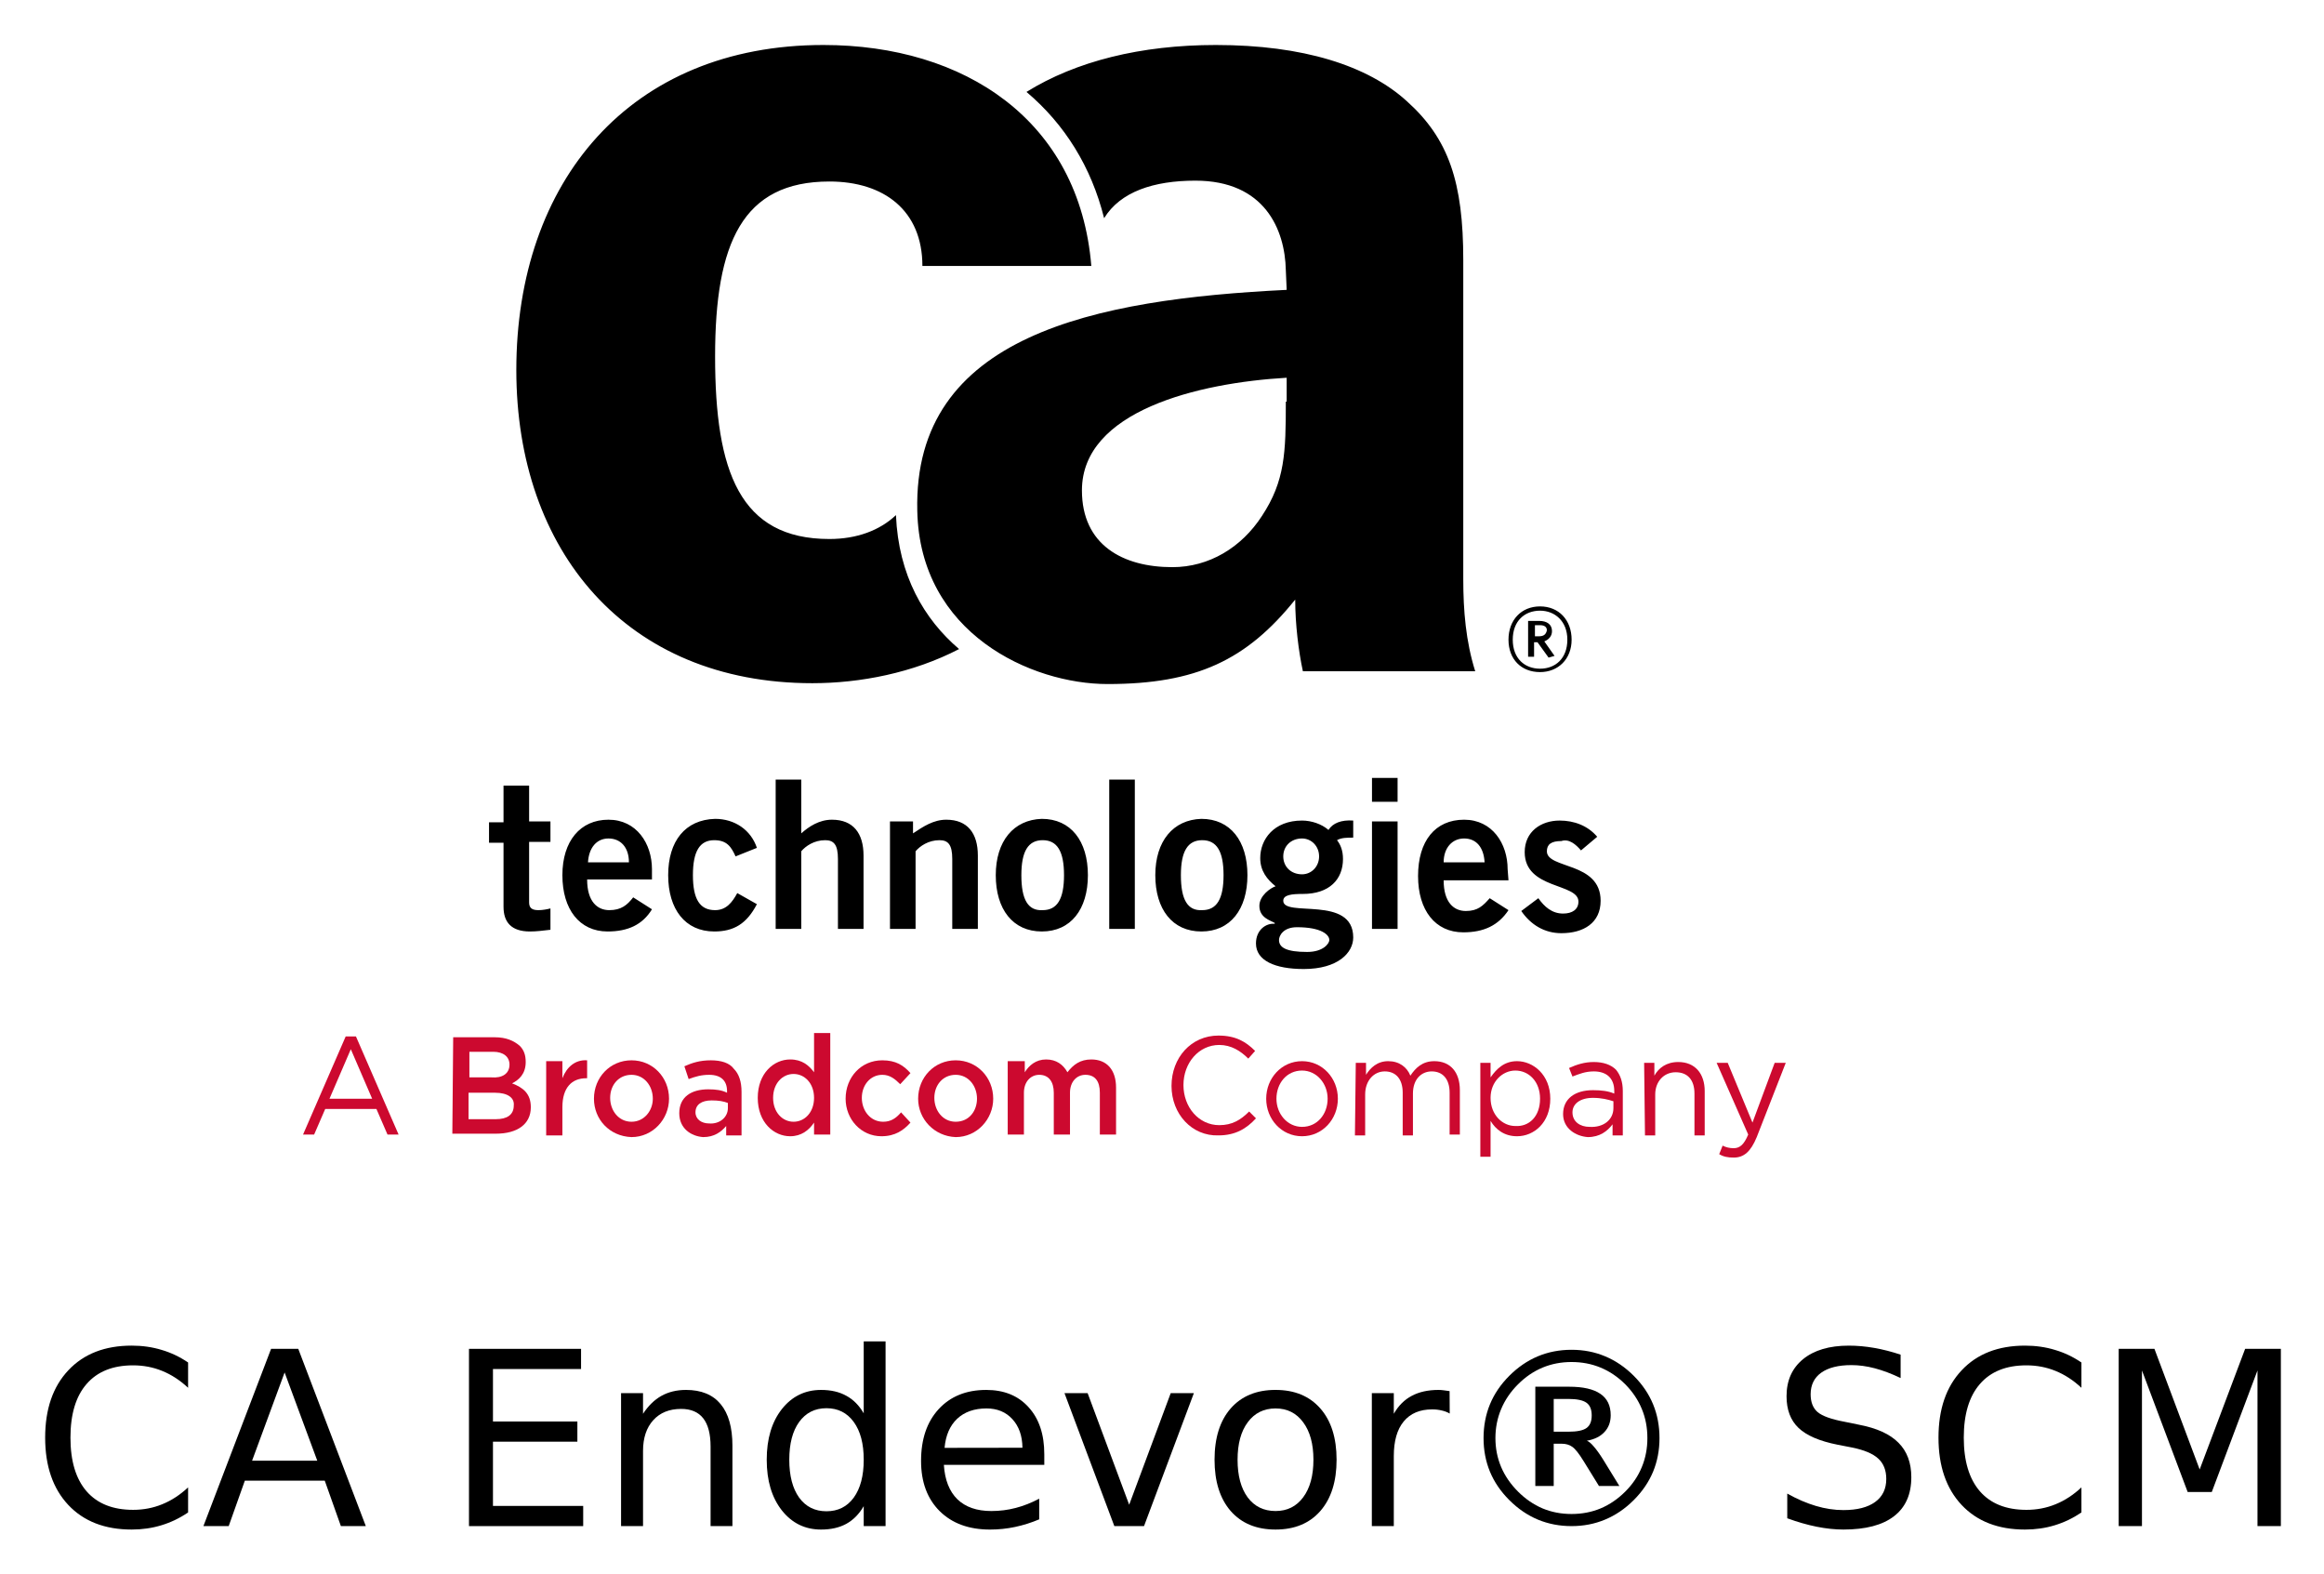
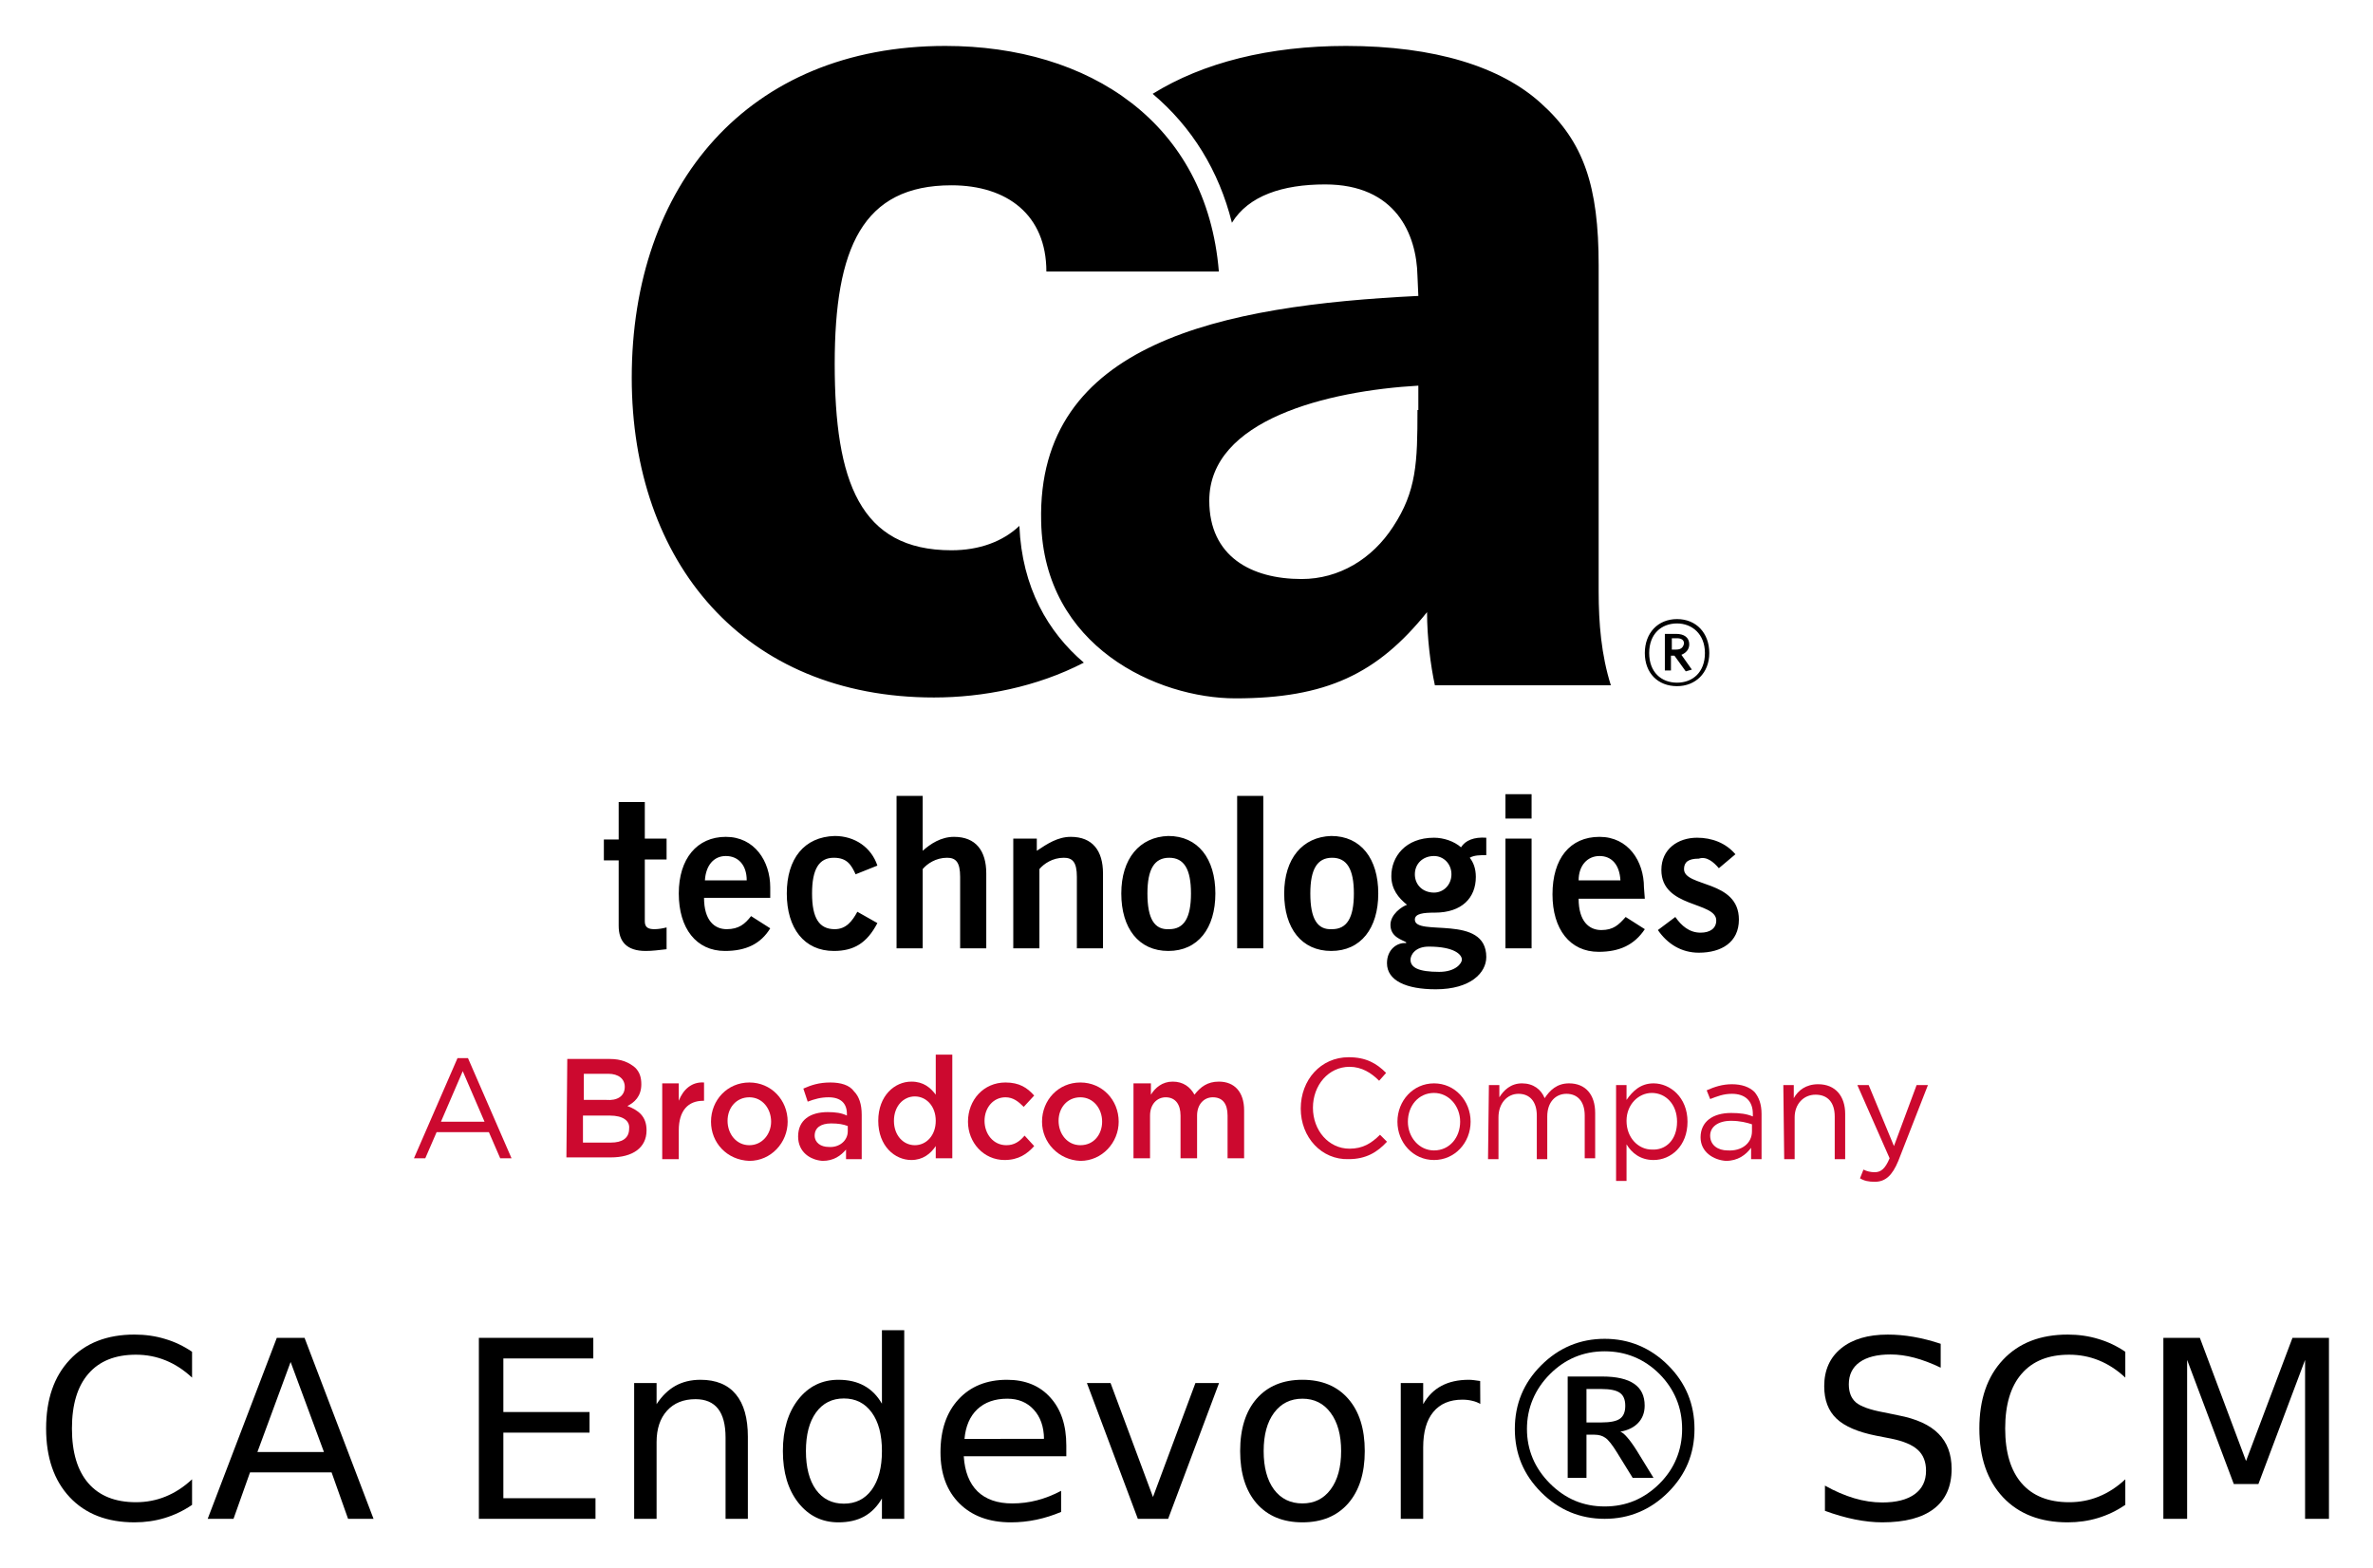
- <svg xmlns="http://www.w3.org/2000/svg" role="img" viewBox="36.77 -4.23 363.22 245.97">
+ <svg xmlns="http://www.w3.org/2000/svg" role="img" viewBox="20.77 -4.23 363.22 239.97">
  <style>svg {enable-background:new 0 0 400 245}</style>
  <style id="style2" type="text/css">.st2{fill:#cc092f}</style>
  <g id="g38" transform="matrix(1.33333 0 0 -1.33333 0 489.6)">
    <path id="path4" d="M212.9 270.7l1.9 1.6c-1.1 1.3-2.7 1.9-4.4 1.9-2.2 0-4.1-1.3-4.1-3.7 0-4.4 6.3-3.6 6.3-5.8 0-.9-.7-1.4-1.8-1.4-1.3 0-2.2.8-2.9 1.8l-2-1.5c1.1-1.6 2.7-2.6 4.7-2.6 2.6 0 4.6 1.2 4.6 3.8 0 4.6-6.3 3.7-6.3 5.8 0 .8.5 1.2 1.7 1.2.9.3 1.7-.4 2.3-1.1m-1.1 24.7c0 2.3-1.5 3.9-3.7 3.9s-3.7-1.6-3.7-3.9 1.5-3.8 3.7-3.8c2.1 0 3.7 1.5 3.7 3.8m-.5 0c0-2.2-1.4-3.4-3.2-3.4-1.8 0-3.2 1.2-3.2 3.4s1.4 3.4 3.2 3.4c1.7 0 3.2-1.2 3.2-3.4m-1.5-1.9l-1.2 1.7c.5.2.9.6.9 1.2 0 .8-.6 1.2-1.5 1.2h-1.3v-4.2h.7v1.7h.4l1.3-1.8zm-1.8 2.3h-.5v1.3h.6c.5 0 .8-.2.8-.6-.1-.5-.4-.7-.9-.7m-3.7-27.3c0 3-1.8 5.8-5.1 5.8-3.4 0-5.4-2.5-5.4-6.6 0-4 2-6.6 5.3-6.6 2.4 0 4.1.8 5.3 2.6l-2.2 1.4c-.8-.9-1.4-1.5-2.8-1.5s-2.6 1-2.6 3.6h7.6zm-2.7.8h-4.8c0 1.7 1 2.8 2.4 2.8s2.3-1 2.4-2.8m-21.3 22.4h20.2c-1.1 3.5-1.4 7.1-1.4 10.8v37.4c0 9.1-1.7 14.2-6.6 18.6-4.6 4.2-12.2 6.6-22.4 6.6-8.8 0-16.4-1.9-22.2-5.5 4.5-3.8 7.6-8.8 9.1-14.8 1.9 3.1 5.8 4.4 10.7 4.4 8.1 0 10.5-5.7 10.6-10.5l.1-2.3c-22.5-1.1-43.8-5.3-43.3-25.9.3-14.4 13.4-20.3 22.3-20.3 10.4 0 16.3 2.8 22 9.9 0-2.9.4-6.1.9-8.4m-2 31.6c0-6-.1-9.3-2.8-13.4-2.4-3.7-6.2-6-10.5-6-5.8 0-10.6 2.6-10.6 9 0 9.3 13.6 12.6 24 13.2v-2.8zm-54.2 41.8c-22.7 0-36-16-36-38.1 0-21.2 12.9-36.7 34.7-36.7 5.6 0 11.8 1.2 17.2 4-4.1 3.5-7.1 8.6-7.4 15.7-1.9-1.8-4.6-2.8-7.8-2.8-10.5 0-13.4 7.9-13.4 21.4 0 13.3 3.2 20.5 13.4 20.5 6.4 0 10.9-3.4 10.9-9.9h19.8c-1.4 17.1-14.9 25.9-31.4 25.9m-37.5-86.9V274h-1.7v-2.4h1.7v-7.5c0-1.8.9-2.9 3.1-2.9.8 0 1.5.1 2.4.2v2.5c-.4-.1-.9-.2-1.4-.2-.7 0-1.1.2-1.1.9v7.1h2.5v2.4h-2.5v4.2h-3zm6.9-10.4c0-4 2-6.6 5.3-6.6 2.4 0 4.1.8 5.2 2.6l-2.2 1.4c-.7-.9-1.4-1.5-2.8-1.5s-2.6 1-2.6 3.6h7.6v1.2c0 3-1.8 5.8-5.1 5.8s-5.4-2.5-5.4-6.5m3 1.5c.1 1.7 1 2.8 2.4 2.8s2.4-1 2.4-2.8zm9.4-1.5c0-4 2-6.6 5.4-6.6 2.3 0 3.8.9 5 3.2l-2.3 1.3c-.6-1.1-1.3-2-2.6-2-1.8 0-2.6 1.3-2.6 4.1s.8 4.1 2.5 4.1c1.5 0 2-.8 2.5-1.9l2.5 1c-.7 2.1-2.6 3.4-4.9 3.4-3.5-.1-5.5-2.6-5.5-6.6m15.6 11.2h-3v-17.5h3v9.1c.5.6 1.5 1.3 2.8 1.3 1 0 1.5-.5 1.5-2.2v-8.2h3v8.6c0 2.6-1.2 4.2-3.7 4.2-1.5 0-2.7-.8-3.6-1.6zm13.1-4.9h-2.7v-12.6h3v9.1c.5.6 1.5 1.3 2.8 1.3 1 0 1.5-.5 1.5-2.2v-8.2h3v8.6c0 2.6-1.2 4.2-3.7 4.2-1.5 0-2.7-.8-3.9-1.6zm9.7-6.3c0-4 2-6.6 5.4-6.6 3.4 0 5.4 2.6 5.4 6.6 0 4-2 6.6-5.4 6.6-3.3-.1-5.4-2.6-5.4-6.6m3 0c0 2.8.8 4.1 2.5 4.1s2.5-1.3 2.5-4.1-.8-4.1-2.5-4.1c-1.7-.1-2.5 1.2-2.5 4.1m13.3 11.2h-3v-17.5h3v4.4zm2.4-11.2c0-4 2-6.6 5.4-6.6 3.4 0 5.4 2.6 5.4 6.6 0 4-2 6.6-5.4 6.6-3.3-.1-5.4-2.6-5.4-6.6m3 0c0 2.8.8 4.1 2.5 4.1s2.5-1.3 2.5-4.1-.8-4.1-2.5-4.1c-1.7-.1-2.5 1.2-2.5 4.1m8.8-8c0-2 2.2-3 5.6-3 4 0 5.8 1.9 5.8 3.7 0 5-8.2 2.3-8.2 4.3 0 .7 1 .8 2.3.8 3.1 0 4.7 1.7 4.7 4.1 0 1-.3 1.7-.7 2.2.5.3 1.2.3 1.9.3v2c-1.4.1-2.4-.3-2.9-1.1-.8.7-2 1.1-3.1 1.1-3.3 0-4.9-2.2-4.9-4.4 0-1.5.8-2.5 1.8-3.3-.6-.2-1.9-1.1-1.9-2.3 0-1.4 1.3-1.7 1.8-2v-.1c-1 .1-2.2-.7-2.2-2.3M178 270c0 1.2.9 2.1 2.2 2.1 1.1 0 2-.9 2-2.1 0-1.2-.9-2.1-2-2.1-1.3 0-2.2.9-2.2 2.1m-.5-9.8c0 .5.5 1.5 2.1 1.5 2.9 0 3.8-.9 3.8-1.5 0-.4-.7-1.4-2.6-1.4-2.4 0-3.3.5-3.3 1.4m13.9 19h-3v-2.8h3v1.6zm0-5.1h-3v-12.6h3v3.7z" />
    <path id="path6" fill="#cc092f" d="M71.2 241.6l-2.5 5.8-2.5-5.8zm-3.1 7.3h1.2l5-11.5H73l-1.3 3h-6l-1.3-3h-1.3z" class="st2" />
    <path id="path8" fill="#cc092f" d="M85.6 242.3h-3.1v-3.1h3.2c1.3 0 2.1.5 2.1 1.6.1.9-.7 1.5-2.2 1.5m1.7 3.3c0 .9-.7 1.5-1.9 1.5h-2.8v-3h2.6c1.2-.1 2.1.4 2.1 1.5zm-6.6 3.2h4.9c1.3 0 2.2-.4 2.9-1 .5-.5.7-1.1.7-1.9 0-1.4-.8-2.1-1.6-2.5 1.3-.5 2.2-1.2 2.2-2.8 0-2-1.6-3.1-4.1-3.1h-5.1z" class="st2" />
    <path id="path10" fill="#cc092f" d="M91.6 246h1.9v-2c.5 1.3 1.5 2.2 2.9 2.1V244h-.1c-1.7 0-2.8-1.1-2.8-3.4v-3.3h-1.9z" class="st2" />
    <path id="path12" fill="#cc092f" d="M104.1 241.6c0 1.5-1 2.8-2.5 2.8s-2.5-1.2-2.5-2.7c0-1.5 1-2.8 2.5-2.8s2.5 1.3 2.5 2.7m-6.9 0c0 2.5 1.9 4.5 4.4 4.5 2.5 0 4.4-2 4.4-4.5 0-2.4-1.9-4.5-4.4-4.5-2.6.1-4.4 2.1-4.4 4.5" class="st2" />
    <path id="path14" fill="#cc092f" d="M112.9 240.5v.6c-.5.2-1.1.3-1.9.3-1.2 0-1.9-.5-1.9-1.4 0-.8.7-1.3 1.6-1.3 1.2-.1 2.2.7 2.2 1.8m-5.7-.6c0 1.9 1.4 2.8 3.4 2.8.9 0 1.6-.1 2.2-.4v.2c0 1.2-.7 1.9-2.1 1.9-.9 0-1.6-.2-2.4-.5l-.5 1.5c.9.4 1.8.7 3.1.7 1.2 0 2.2-.3 2.7-1 .6-.6.9-1.5.9-2.7v-5.1h-1.8v1.1c-.6-.7-1.4-1.3-2.7-1.3-1.4.1-2.8 1-2.8 2.8" class="st2" />
    <path id="path16" fill="#cc092f" d="M123 241.7c0 1.7-1.1 2.8-2.4 2.8-1.3 0-2.4-1.1-2.4-2.8 0-1.7 1.1-2.8 2.4-2.8 1.3 0 2.4 1.1 2.4 2.8m-6.6 0c0 2.9 1.9 4.5 3.8 4.5 1.4 0 2.2-.7 2.8-1.5v4.6h1.9v-11.9H123v1.4c-.6-.9-1.5-1.6-2.8-1.6-1.9 0-3.8 1.6-3.8 4.5" class="st2" />
    <path id="path18" fill="#cc092f" d="M126.7 241.6c0 2.5 1.8 4.5 4.3 4.5 1.6 0 2.5-.6 3.3-1.5l-1.2-1.3c-.6.6-1.2 1.1-2.1 1.1-1.4 0-2.4-1.2-2.4-2.7 0-1.5 1-2.8 2.5-2.8.9 0 1.5.4 2.1 1.1l1.1-1.2c-.8-.9-1.8-1.6-3.4-1.6-2.4 0-4.2 2-4.2 4.4" class="st2" />
    <path id="path20" fill="#cc092f" d="M142.1 241.6c0 1.5-1 2.8-2.5 2.8s-2.5-1.2-2.5-2.7c0-1.5 1-2.8 2.5-2.8 1.6 0 2.5 1.3 2.5 2.7m-6.9 0c0 2.5 1.9 4.5 4.4 4.5 2.5 0 4.4-2 4.4-4.5 0-2.4-1.9-4.5-4.4-4.5-2.5.1-4.4 2.1-4.4 4.5" class="st2" />
    <path id="path22" fill="#cc092f" d="M145.8 246h1.9v-1.3c.5.8 1.3 1.5 2.5 1.5s2-.6 2.5-1.5c.7.9 1.5 1.5 2.8 1.5 1.8 0 2.9-1.2 2.9-3.3v-5.5h-1.9v4.9c0 1.4-.6 2.1-1.7 2.1-1 0-1.8-.8-1.8-2.1v-4.9h-1.9v4.9c0 1.3-.6 2.1-1.7 2.1-1 0-1.8-.8-1.8-2.1v-4.9h-1.9v8.6z" class="st2" />
    <path id="path24" fill="#cc092f" d="M164.9 243.1c0 3.3 2.3 5.9 5.5 5.9 2 0 3.2-.7 4.3-1.8l-.8-.9c-.9.9-2 1.6-3.4 1.6-2.4 0-4.2-2.1-4.2-4.7s1.8-4.7 4.2-4.7c1.5 0 2.5.6 3.5 1.6l.8-.8c-1.1-1.2-2.4-2-4.4-2-3.1-.1-5.5 2.5-5.5 5.8" class="st2" />
    <path id="path26" fill="#cc092f" d="M183.2 241.6c0 1.8-1.3 3.3-3 3.3-1.8 0-3-1.5-3-3.3 0-1.8 1.3-3.3 3-3.3 1.8 0 3 1.5 3 3.3m-7.2 0c0 2.4 1.8 4.4 4.2 4.4 2.4 0 4.2-2 4.2-4.4 0-2.4-1.8-4.4-4.2-4.4-2.4 0-4.2 2-4.2 4.4" class="st2" />
    <path id="path28" fill="#cc092f" d="M186.5 245.8h1.2v-1.4c.5.8 1.3 1.6 2.6 1.6s2.2-.7 2.6-1.7c.6.9 1.4 1.7 2.8 1.7 1.9 0 3-1.3 3-3.4v-5.2h-1.2v4.9c0 1.6-.8 2.5-2.1 2.5-1.2 0-2.2-.9-2.2-2.6v-4.9H192v5c0 1.6-.8 2.5-2.1 2.5s-2.3-1.1-2.3-2.7v-4.8h-1.2z" class="st2" />
    <path id="path30" fill="#cc092f" d="M208.1 241.6c0 2-1.3 3.3-2.9 3.3-1.5 0-2.9-1.3-2.9-3.2 0-2 1.4-3.3 2.9-3.3 1.6-.1 2.9 1.1 2.9 3.2m-7 4.2h1.2v-1.7c.7 1 1.6 1.9 3.1 1.9 1.9 0 3.9-1.6 3.9-4.4 0-2.8-1.9-4.4-3.9-4.4-1.5 0-2.5.8-3.1 1.8v-4.2h-1.2z" class="st2" />
    <path id="path32" fill="#cc092f" d="M216.7 240.5v.8c-.6.2-1.4.4-2.4.4-1.5 0-2.4-.7-2.4-1.7 0-1.1.9-1.7 2-1.7 1.6-.1 2.8.8 2.8 2.2m-5.9-.7c0 1.8 1.4 2.8 3.5 2.8 1 0 1.8-.1 2.5-.4v.3c0 1.5-.9 2.3-2.4 2.3-1 0-1.7-.3-2.5-.6l-.4 1c.9.4 1.8.7 2.9.7 1.1 0 2-.3 2.6-.9.5-.6.8-1.4.8-2.5v-5.2h-1.2v1.3c-.6-.8-1.5-1.5-2.9-1.5-1.4.1-2.9 1-2.9 2.7" class="st2" />
    <path id="path34" fill="#cc092f" d="M220.3 245.8h1.2v-1.5c.5.9 1.4 1.6 2.8 1.6 2 0 3.1-1.4 3.1-3.4v-5.2h-1.2v4.9c0 1.6-.8 2.5-2.2 2.5-1.4 0-2.4-1.1-2.4-2.6v-4.8h-1.2z" class="st2" />
    <path id="path36" fill="#cc092f" d="M235.6 245.8h1.3l-3.4-8.7c-.7-1.7-1.5-2.4-2.7-2.4-.7 0-1.2.1-1.7.4l.4 1c.4-.2.8-.3 1.3-.3.7 0 1.2.4 1.7 1.6l-3.7 8.4h1.3l2.9-7z" class="st2" />
  </g>
  <g id="g42">
-     <g id="text40" transform="translate(41.694 234.258)">
+     <g id="text40" transform="translate(25.694 228.258)">
      <path id="path51" d="M24.474-25.568v3.952q-1.893-1.763-4.045-2.635-2.134-.872-4.546-.872-4.75 0-7.273 2.913-2.523 2.895-2.523 8.387 0 5.474 2.523 8.387Q11.133-2.542 15.883-2.542q2.412 0 4.546-.872 2.152-.872 4.045-2.635v3.915q-1.967 1.336-4.175 2.004-2.189.668-4.639.668-6.29 0-9.908-3.841-3.618-3.859-3.618-10.521 0-6.68 3.618-10.521 3.618-3.859 9.908-3.859 2.486 0 4.676.668 2.208.649 4.138 1.967z" />
      <path id="path53" d="M39.559-24.01l-5.084 13.786h10.187zm-2.115-3.692h4.249L52.25 0h-3.896l-2.523-7.106h-12.487L30.819 0h-3.952z" />
      <path id="path55" d="M68.374-27.702h17.516v3.154H72.122v8.201h13.192v3.154H72.122V-3.154h14.102V0h-17.85z" />
      <path id="path57" d="M109.547-12.543V0h-3.414v-12.432q0-2.95-1.15-4.416-1.15-1.466-3.451-1.466-2.765 0-4.36 1.763-1.596 1.763-1.596 4.806V0h-3.433v-20.781h3.433v3.229q1.225-1.874 2.876-2.802 1.67-.928 3.841-.928 3.581 0 5.418 2.227 1.837 2.208 1.837 6.513z" />
      <path id="path59" d="M130.068-17.627V-28.871h3.414V0h-3.414v-3.117q-1.076 1.855-2.728 2.765-1.633.891-3.934.891-3.767 0-6.142-3.006-2.356-3.006-2.356-7.904t2.356-7.904q2.375-3.006 6.142-3.006 2.301 0 3.934.909 1.651.891 2.728 2.746zm-11.634 7.255q0 3.767 1.54 5.919 1.559 2.134 4.268 2.134 2.709 0 4.268-2.134 1.559-2.152 1.559-5.919t-1.559-5.9q-1.559-2.152-4.268-2.152-2.709 0-4.268 2.152-1.54 2.134-1.54 5.9z" />
      <path id="path61" d="M158.29-11.244v1.67h-15.697q.223 3.525 2.115 5.381 1.911 1.837 5.307 1.837 1.967 0 3.804-.482 1.855-.482 3.674-1.447v3.229q-1.837.779-3.767 1.188-1.93.408-3.915.408-4.973 0-7.886-2.895-2.895-2.895-2.895-7.83 0-5.103 2.746-8.09 2.765-3.006 7.44-3.006 4.193 0 6.624 2.709 2.449 2.69 2.449 7.329zm-3.414-1.002q-.037-2.802-1.577-4.472-1.521-1.67-4.045-1.67-2.857 0-4.583 1.614-1.707 1.614-1.967 4.546z" />
      <path id="path63" d="M161.444-20.781h3.618l6.494 17.441 6.494-17.441h3.618L173.876 0h-4.639z" />
      <path id="path65" d="M194.435-18.388q-2.746 0-4.342 2.152-1.596 2.134-1.596 5.863 0 3.729 1.577 5.882 1.596 2.134 4.36 2.134 2.728 0 4.323-2.152 1.596-2.152 1.596-5.863 0-3.692-1.596-5.845-1.596-2.171-4.323-2.171zm0-2.895q4.453 0 6.995 2.895 2.542 2.895 2.542 8.016 0 5.103-2.542 8.016Q198.888.538 194.435.538q-4.472 0-7.014-2.895-2.523-2.913-2.523-8.016 0-5.121 2.523-8.016 2.542-2.895 7.014-2.895z" />
      <path id="path67" d="M221.654-17.59q-.575-.334-1.262-.482-.668-.167-1.484-.167-2.895 0-4.453 1.893-1.54 1.874-1.54 5.399V0h-3.433v-20.781h3.433v3.229q1.076-1.893 2.802-2.802 1.726-.928 4.193-.928.353 0 .779.056.427.037.946.13z" />
      <path id="path69" d="M240.691-25.643q-2.431 0-4.527.872t-3.841 2.616q-1.744 1.744-2.635 3.878-.891 2.115-.891 4.527 0 2.394.891 4.509.891 2.097 2.635 3.841 1.744 1.744 3.841 2.635 2.097.872 4.527.872 2.449 0 4.546-.872 2.115-.891 3.859-2.635 1.726-1.726 2.579-3.822.872-2.097.872-4.527 0-2.468-.872-4.564-.872-2.115-2.579-3.841-1.744-1.744-3.859-2.616-2.097-.872-4.546-.872zm0-1.911q2.82 0 5.251 1.02 2.449 1.021 4.472 3.043 2.022 2.022 3.024 4.453 1.002 2.431 1.002 5.288 0 2.82-1.002 5.251-1.002 2.412-3.024 4.435-2.022 2.022-4.472 3.043Q243.512 0 240.691 0q-2.82 0-5.27-1.02-2.431-1.021-4.453-3.043-2.022-2.022-3.024-4.435-1.002-2.431-1.002-5.251 0-2.857 1.002-5.288 1.002-2.431 3.024-4.453 2.022-2.022 4.453-3.043 2.449-1.021 5.27-1.021zm-.501 7.682h-2.282v5.121h2.282q2.041 0 2.839-.575.816-.575.816-1.967 0-1.41-.816-1.985-.816-.594-2.839-.594zm.13-1.911q3.266 0 4.88 1.113 1.614 1.095 1.614 3.34 0 1.596-.983 2.635-.965 1.039-2.746 1.354.445.148 1.058.872.631.705 1.484 2.06l2.542 4.138h-3.191l-2.394-3.878q-1.095-1.781-1.781-2.245-.668-.482-1.67-.482h-1.225v6.605h-2.876V-21.783z" />
      <path id="path71" d="M292.125-26.793v3.655q-2.134-1.021-4.026-1.521-1.893-.501-3.655-.501-3.062 0-4.731 1.188-1.651 1.188-1.651 3.377 0 1.837 1.095 2.783 1.113.928 4.193 1.503l2.264.464q4.193.798 6.179 2.82 2.004 2.004 2.004 5.381 0 4.026-2.709 6.104-2.69 2.078-7.904 2.078-1.967 0-4.193-.445-2.208-.445-4.583-1.317v-3.859q2.282 1.28 4.472 1.93 2.189.649 4.305.649 3.21 0 4.954-1.262 1.744-1.262 1.744-3.6 0-2.041-1.262-3.191-1.243-1.15-4.101-1.726l-2.282-.445q-4.193-.835-6.067-2.616-1.874-1.781-1.874-4.954 0-3.674 2.579-5.789 2.598-2.115 7.144-2.115 1.948 0 3.971.353 2.022.353 4.138 1.058z" />
      <path id="path73" d="M320.384-25.568v3.952q-1.893-1.763-4.045-2.635-2.134-.872-4.546-.872-4.75 0-7.273 2.913-2.523 2.895-2.523 8.387 0 5.474 2.523 8.387 2.523 2.895 7.273 2.895 2.412 0 4.546-.872 2.152-.872 4.045-2.635v3.915q-1.967 1.336-4.175 2.004-2.189.668-4.639.668-6.29 0-9.908-3.841-3.618-3.859-3.618-10.521 0-6.68 3.618-10.521 3.618-3.859 9.908-3.859 2.486 0 4.676.668 2.208.649 4.138 1.967z" />
      <path id="path75" d="M326.21-27.702h5.585l7.069 18.852 7.106-18.852h5.585V0h-3.655v-24.325l-7.144 19h-3.767l-7.144-19V0h-3.637z" />
    </g>
  </g>
</svg>
